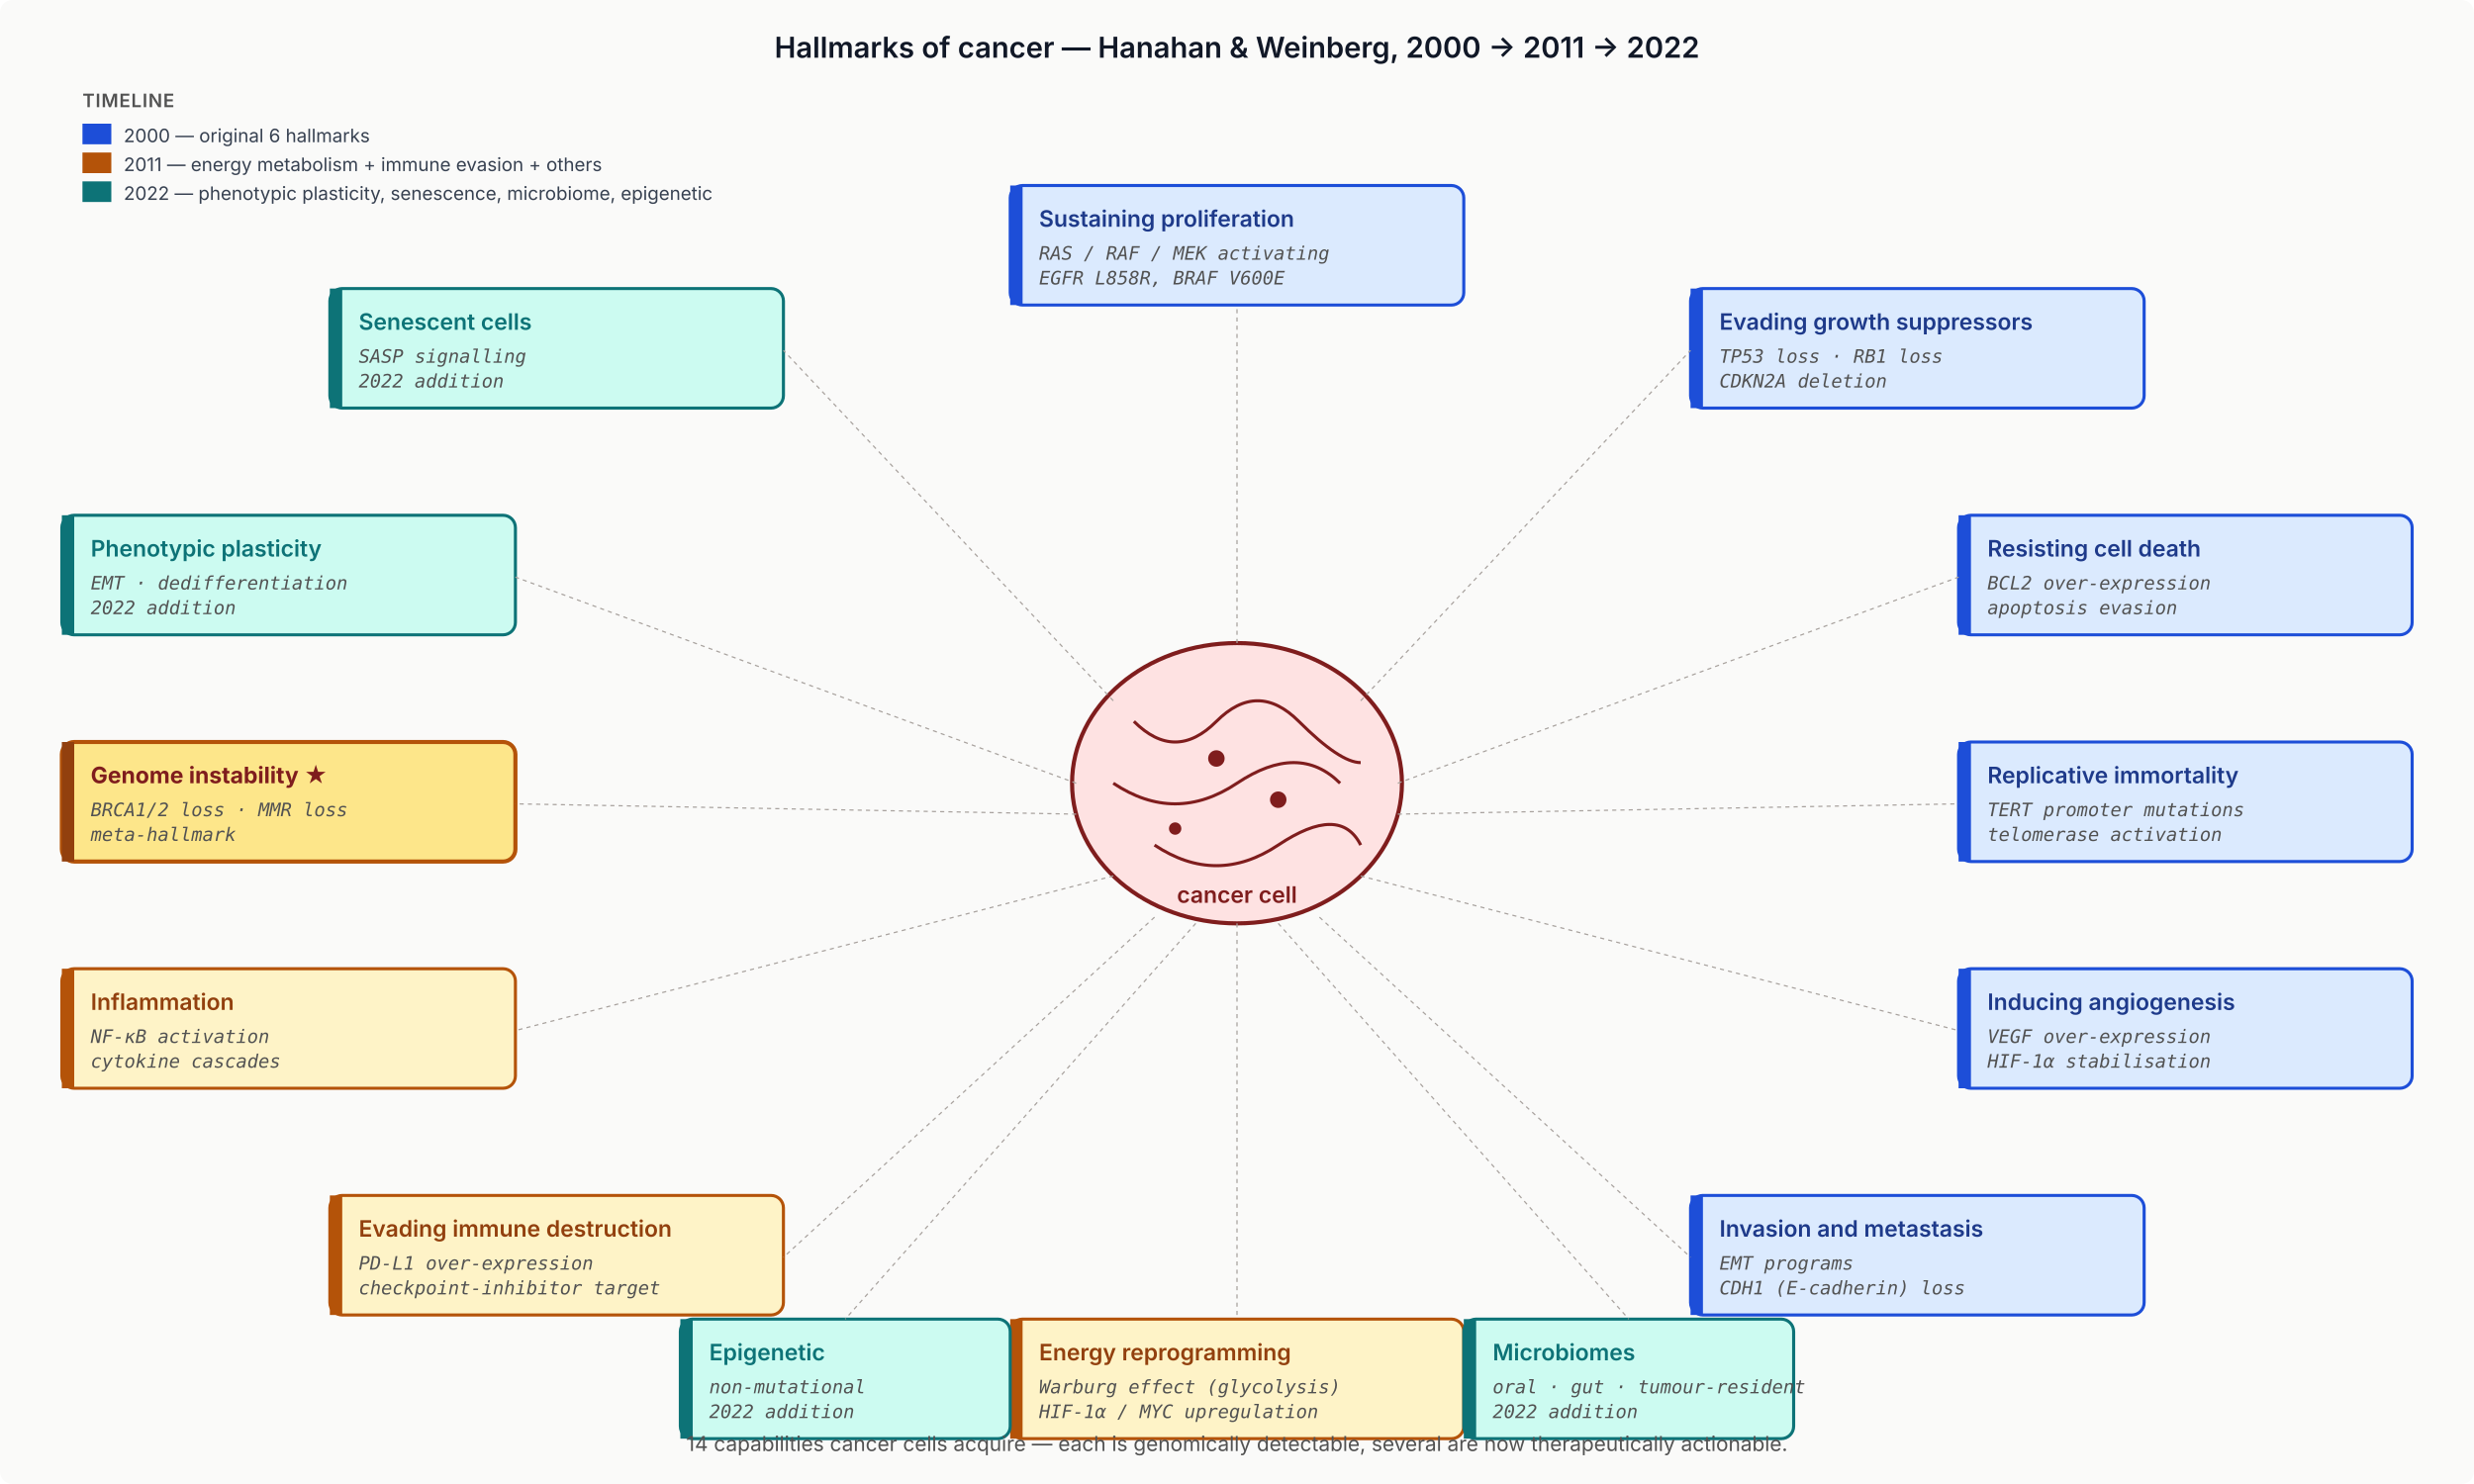
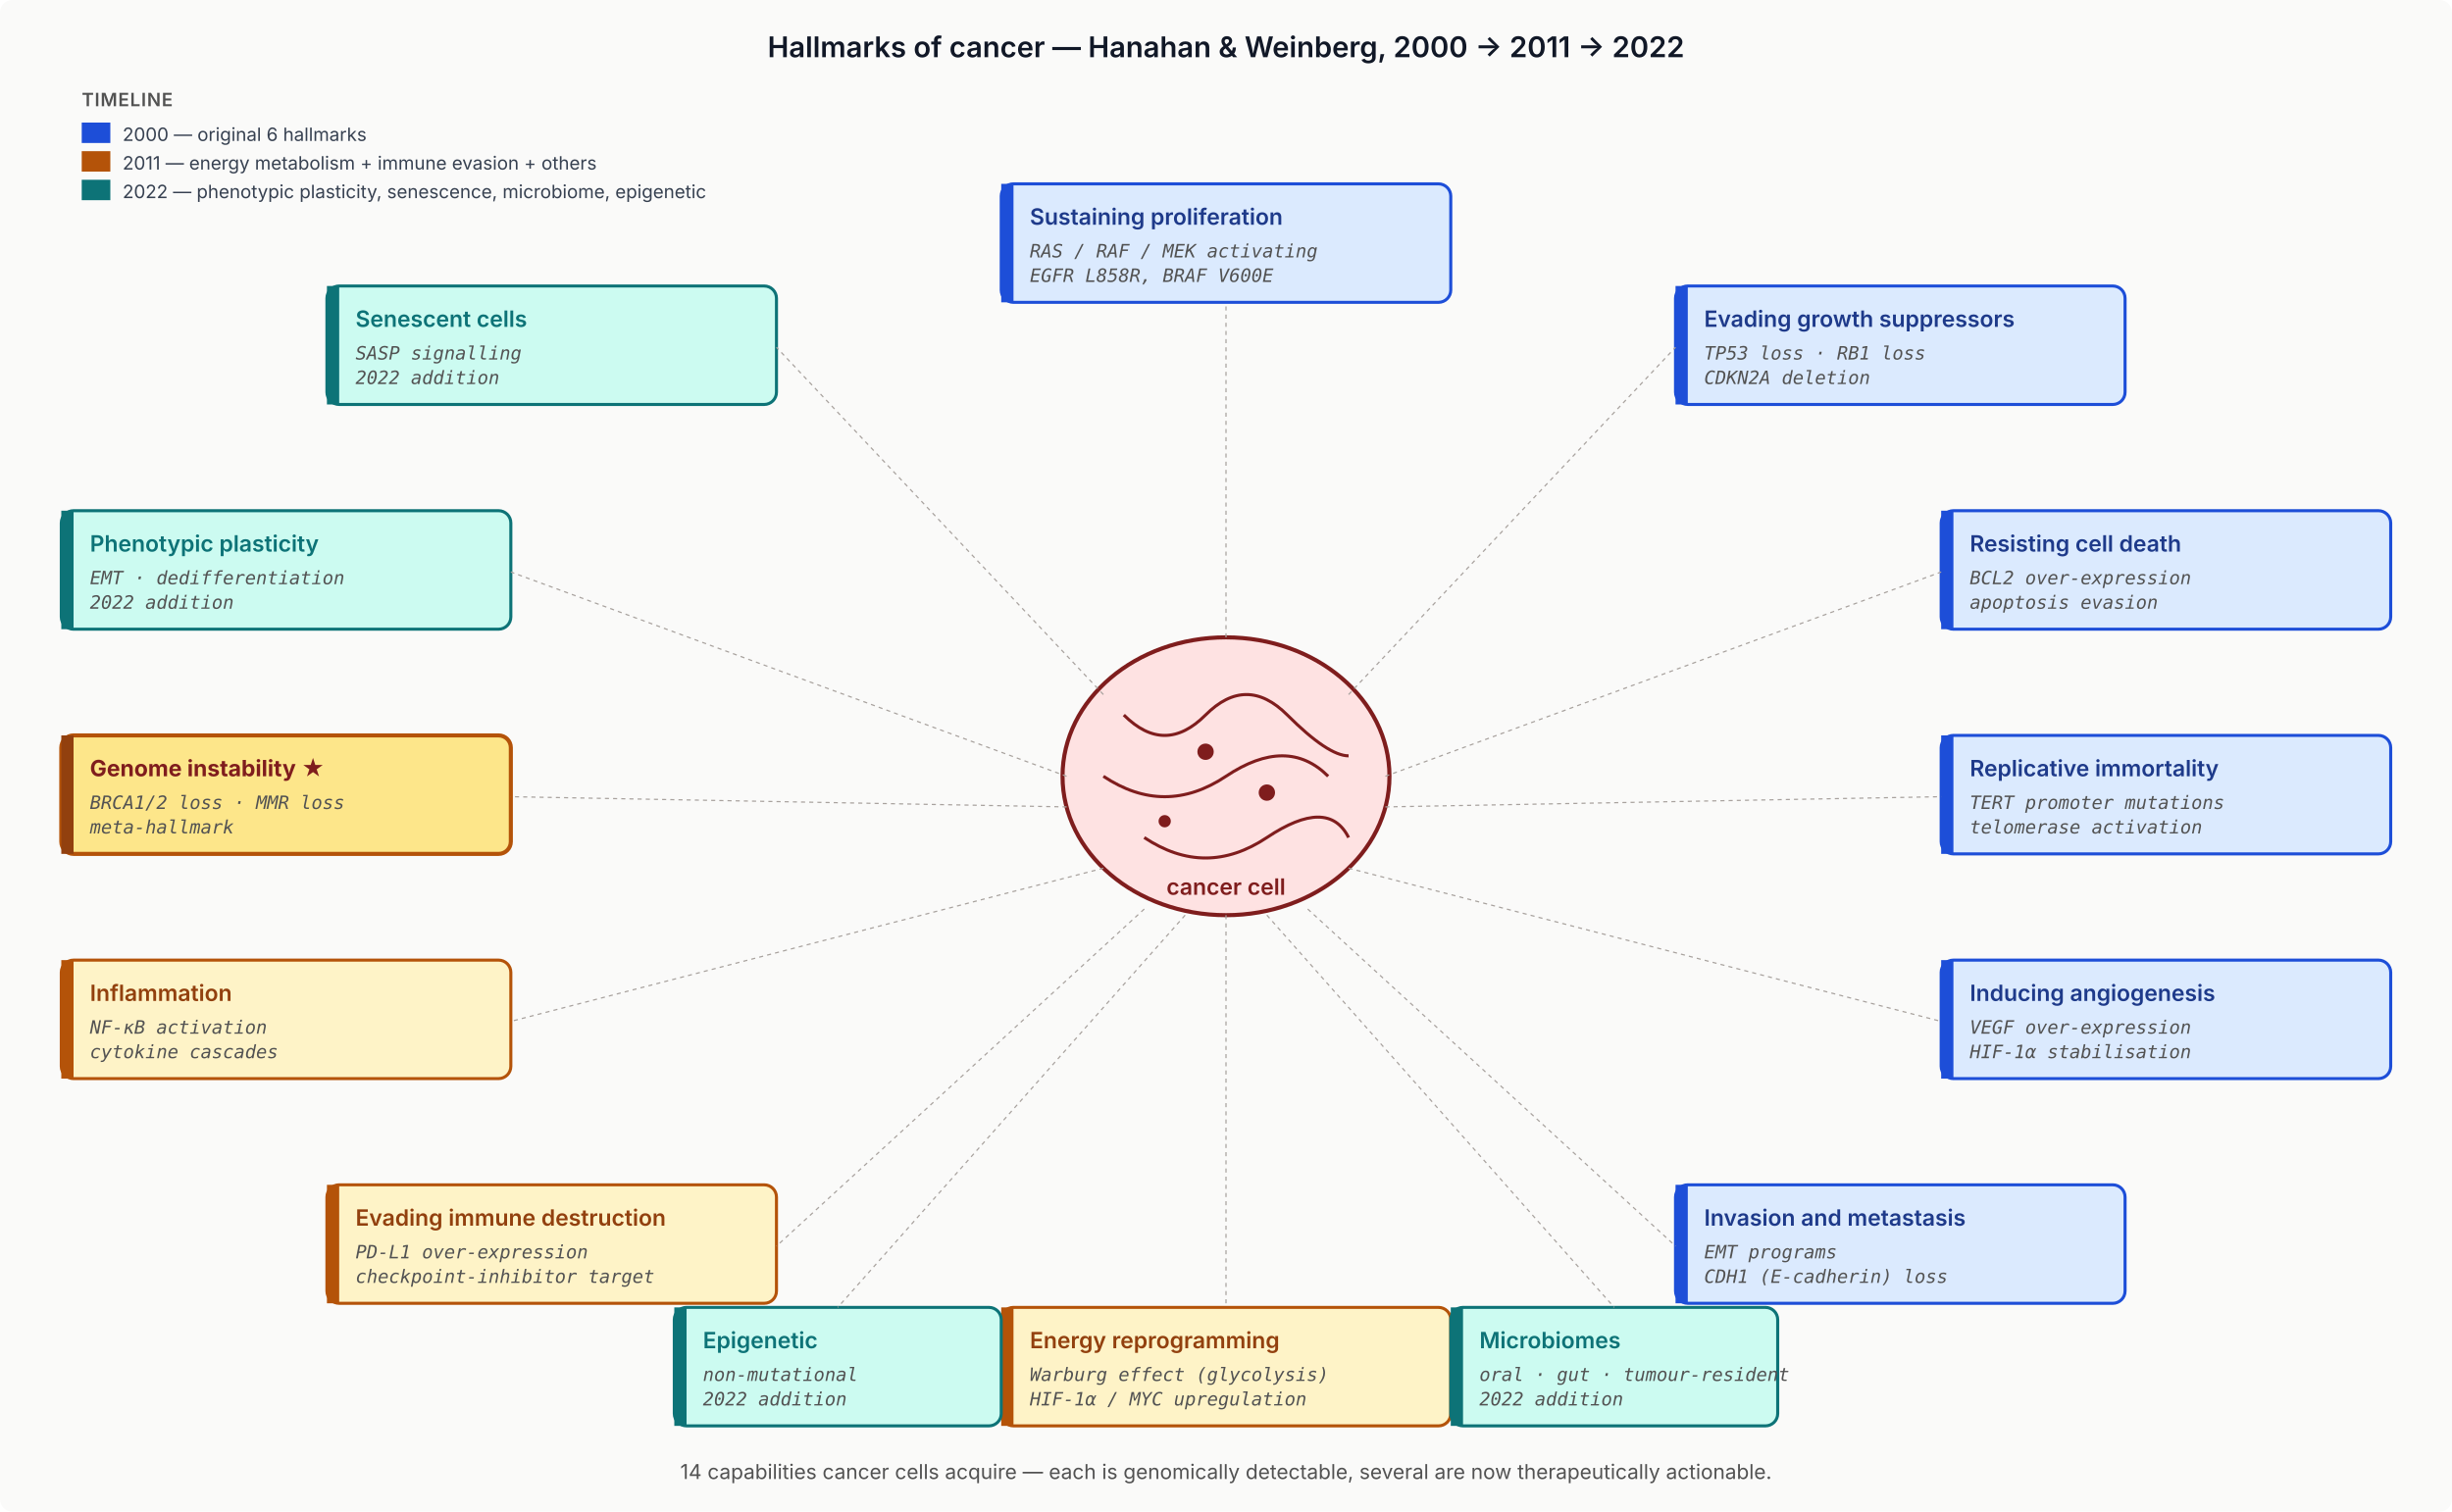
- <svg xmlns="http://www.w3.org/2000/svg" viewBox="0 0 1200 720" width="1200" height="720" font-family="Inter, sans-serif">
+ <svg xmlns="http://www.w3.org/2000/svg" viewBox="0 0 1200 740" width="1200" height="740" font-family="Inter, sans-serif">
  <defs>
    <style>text { font-family: Inter, sans-serif; } .mono { font-family: 'JetBrains Mono', monospace; font-size: 9px; font-style: italic; }</style>
  </defs>
-   <rect width="1200" height="720" fill="#fafaf9" rx="6" />
+   <rect width="1200" height="740" fill="#fafaf9" rx="6" />
  <text x="600" y="28" text-anchor="middle" font-size="14" font-weight="600" fill="#111827">Hallmarks of cancer — Hanahan &amp; Weinberg, 2000 → 2011 → 2022</text>
  <g transform="translate(40,52)">
    <text x="0" y="0" font-size="9" font-weight="600" fill="#525252" letter-spacing="0.04em">TIMELINE</text>
    <g transform="translate(0,8)" font-size="9">
      <rect width="14" height="10" fill="#1d4ed8" />
      <text x="20" y="9" fill="#374151">2000 — original 6 hallmarks</text>
      <rect y="14" width="14" height="10" fill="#b45309" />
      <text x="20" y="23" fill="#374151">2011 — energy metabolism + immune evasion + others</text>
      <rect y="28" width="14" height="10" fill="#0d7377" />
      <text x="20" y="37" fill="#374151">2022 — phenotypic plasticity, senescence, microbiome, epigenetic</text>
    </g>
  </g>
  <g transform="translate(600,380)">
    <ellipse cx="0" cy="0" rx="80" ry="68" fill="#fee2e2" stroke="#7f1d1d" stroke-width="2" />
    <g stroke="#7f1d1d" stroke-width="1.5" fill="none">
      <path d="M -50 -30 Q -30 -10 -10 -30 T 30 -30 T 60 -10" />
      <path d="M -60 0 Q -30 20 0 0 T 50 0" />
      <path d="M -40 30 Q -10 50 20 30 T 60 30" />
    </g>
    <circle cx="-10" cy="-12" r="4" fill="#7f1d1d" />
    <circle cx="20" cy="8" r="4" fill="#7f1d1d" />
    <circle cx="-30" cy="22" r="3" fill="#7f1d1d" />
    <text x="0" y="58" text-anchor="middle" font-size="11" font-weight="600" fill="#7f1d1d">cancer cell</text>
  </g>
  <g transform="translate(490,90)">
    <rect width="220" height="58" fill="#dbeafe" stroke="#1d4ed8" stroke-width="1.5" rx="6" />
    <rect width="6" height="58" fill="#1d4ed8" />
    <text x="14" y="20" font-size="11" font-weight="600" fill="#1e3a8a">Sustaining proliferation</text>
    <text x="14" y="36" class="mono" fill="#525252">RAS / RAF / MEK activating</text>
    <text x="14" y="48" class="mono" fill="#525252">EGFR L858R, BRAF V600E</text>
  </g>
  <g transform="translate(820,140)">
    <rect width="220" height="58" fill="#dbeafe" stroke="#1d4ed8" stroke-width="1.5" rx="6" />
    <rect width="6" height="58" fill="#1d4ed8" />
    <text x="14" y="20" font-size="11" font-weight="600" fill="#1e3a8a">Evading growth suppressors</text>
    <text x="14" y="36" class="mono" fill="#525252">TP53 loss · RB1 loss</text>
    <text x="14" y="48" class="mono" fill="#525252">CDKN2A deletion</text>
  </g>
  <g transform="translate(950,250)">
    <rect width="220" height="58" fill="#dbeafe" stroke="#1d4ed8" stroke-width="1.5" rx="6" />
    <rect width="6" height="58" fill="#1d4ed8" />
    <text x="14" y="20" font-size="11" font-weight="600" fill="#1e3a8a">Resisting cell death</text>
    <text x="14" y="36" class="mono" fill="#525252">BCL2 over-expression</text>
    <text x="14" y="48" class="mono" fill="#525252">apoptosis evasion</text>
  </g>
  <g transform="translate(950,360)">
    <rect width="220" height="58" fill="#dbeafe" stroke="#1d4ed8" stroke-width="1.5" rx="6" />
    <rect width="6" height="58" fill="#1d4ed8" />
    <text x="14" y="20" font-size="11" font-weight="600" fill="#1e3a8a">Replicative immortality</text>
    <text x="14" y="36" class="mono" fill="#525252">TERT promoter mutations</text>
    <text x="14" y="48" class="mono" fill="#525252">telomerase activation</text>
  </g>
  <g transform="translate(950,470)">
    <rect width="220" height="58" fill="#dbeafe" stroke="#1d4ed8" stroke-width="1.5" rx="6" />
    <rect width="6" height="58" fill="#1d4ed8" />
    <text x="14" y="20" font-size="11" font-weight="600" fill="#1e3a8a">Inducing angiogenesis</text>
    <text x="14" y="36" class="mono" fill="#525252">VEGF over-expression</text>
    <text x="14" y="48" class="mono" fill="#525252">HIF-1α stabilisation</text>
  </g>
  <g transform="translate(820,580)">
    <rect width="220" height="58" fill="#dbeafe" stroke="#1d4ed8" stroke-width="1.5" rx="6" />
    <rect width="6" height="58" fill="#1d4ed8" />
    <text x="14" y="20" font-size="11" font-weight="600" fill="#1e3a8a">Invasion and metastasis</text>
    <text x="14" y="36" class="mono" fill="#525252">EMT programs</text>
    <text x="14" y="48" class="mono" fill="#525252">CDH1 (E-cadherin) loss</text>
  </g>
  <g transform="translate(490,640)">
    <rect width="220" height="58" fill="#fef3c7" stroke="#b45309" stroke-width="1.5" rx="6" />
    <rect width="6" height="58" fill="#b45309" />
    <text x="14" y="20" font-size="11" font-weight="600" fill="#92400e">Energy reprogramming</text>
    <text x="14" y="36" class="mono" fill="#525252">Warburg effect (glycolysis)</text>
    <text x="14" y="48" class="mono" fill="#525252">HIF-1α / MYC upregulation</text>
  </g>
  <g transform="translate(160,580)">
    <rect width="220" height="58" fill="#fef3c7" stroke="#b45309" stroke-width="1.5" rx="6" />
    <rect width="6" height="58" fill="#b45309" />
    <text x="14" y="20" font-size="11" font-weight="600" fill="#92400e">Evading immune destruction</text>
    <text x="14" y="36" class="mono" fill="#525252">PD-L1 over-expression</text>
    <text x="14" y="48" class="mono" fill="#525252">checkpoint-inhibitor target</text>
  </g>
  <g transform="translate(30,470)">
    <rect width="220" height="58" fill="#fef3c7" stroke="#b45309" stroke-width="1.5" rx="6" />
    <rect width="6" height="58" fill="#b45309" />
    <text x="14" y="20" font-size="11" font-weight="600" fill="#92400e">Inflammation</text>
    <text x="14" y="36" class="mono" fill="#525252">NF-κB activation</text>
    <text x="14" y="48" class="mono" fill="#525252">cytokine cascades</text>
  </g>
  <g transform="translate(30,360)">
    <rect width="220" height="58" fill="#fde68a" stroke="#b45309" stroke-width="2" rx="6" />
    <rect width="6" height="58" fill="#92400e" />
    <text x="14" y="20" font-size="11" font-weight="700" fill="#7f1d1d">Genome instability ★</text>
    <text x="14" y="36" class="mono" fill="#525252">BRCA1/2 loss · MMR loss</text>
    <text x="14" y="48" class="mono" fill="#525252">meta-hallmark</text>
  </g>
  <g transform="translate(30,250)">
    <rect width="220" height="58" fill="#ccfbf1" stroke="#0d7377" stroke-width="1.5" rx="6" />
    <rect width="6" height="58" fill="#0d7377" />
    <text x="14" y="20" font-size="11" font-weight="600" fill="#0d7377">Phenotypic plasticity</text>
    <text x="14" y="36" class="mono" fill="#525252">EMT · dedifferentiation</text>
    <text x="14" y="48" class="mono" fill="#525252">2022 addition</text>
  </g>
  <g transform="translate(160,140)">
    <rect width="220" height="58" fill="#ccfbf1" stroke="#0d7377" stroke-width="1.5" rx="6" />
    <rect width="6" height="58" fill="#0d7377" />
    <text x="14" y="20" font-size="11" font-weight="600" fill="#0d7377">Senescent cells</text>
    <text x="14" y="36" class="mono" fill="#525252">SASP signalling</text>
    <text x="14" y="48" class="mono" fill="#525252">2022 addition</text>
  </g>
  <g transform="translate(330,640)">
    <rect width="160" height="58" fill="#ccfbf1" stroke="#0d7377" stroke-width="1.5" rx="6" />
    <rect width="6" height="58" fill="#0d7377" />
    <text x="14" y="20" font-size="11" font-weight="600" fill="#0d7377">Epigenetic</text>
    <text x="14" y="36" class="mono" fill="#525252">non-mutational</text>
    <text x="14" y="48" class="mono" fill="#525252">2022 addition</text>
  </g>
  <g transform="translate(710,640)">
    <rect width="160" height="58" fill="#ccfbf1" stroke="#0d7377" stroke-width="1.5" rx="6" />
    <rect width="6" height="58" fill="#0d7377" />
    <text x="14" y="20" font-size="11" font-weight="600" fill="#0d7377">Microbiomes</text>
    <text x="14" y="36" class="mono" fill="#525252">oral · gut · tumour-resident</text>
    <text x="14" y="48" class="mono" fill="#525252">2022 addition</text>
  </g>
  <g stroke="#a8a29e" stroke-width="0.6" stroke-dasharray="2 2" fill="none">
    <line x1="600" y1="312" x2="600" y2="148" />
    <line x1="660" y1="340" x2="820" y2="170" />
    <line x1="678" y1="380" x2="950" y2="280" />
    <line x1="678" y1="395" x2="950" y2="390" />
    <line x1="660" y1="425" x2="950" y2="500" />
    <line x1="640" y1="445" x2="820" y2="610" />
    <line x1="600" y1="448" x2="600" y2="640" />
    <line x1="560" y1="445" x2="380" y2="610" />
    <line x1="540" y1="425" x2="250" y2="500" />
    <line x1="522" y1="395" x2="250" y2="390" />
    <line x1="522" y1="380" x2="250" y2="280" />
    <line x1="540" y1="340" x2="380" y2="170" />
    <line x1="580" y1="448" x2="410" y2="640" />
    <line x1="620" y1="448" x2="790" y2="640" />
  </g>
-   <text x="600" y="704" text-anchor="middle" font-size="10" fill="#525252">14 capabilities cancer cells acquire — each is genomically detectable, several are now therapeutically actionable.</text>
+   <text x="600" y="724" text-anchor="middle" font-size="10" fill="#525252">14 capabilities cancer cells acquire — each is genomically detectable, several are now therapeutically actionable.</text>
</svg>
